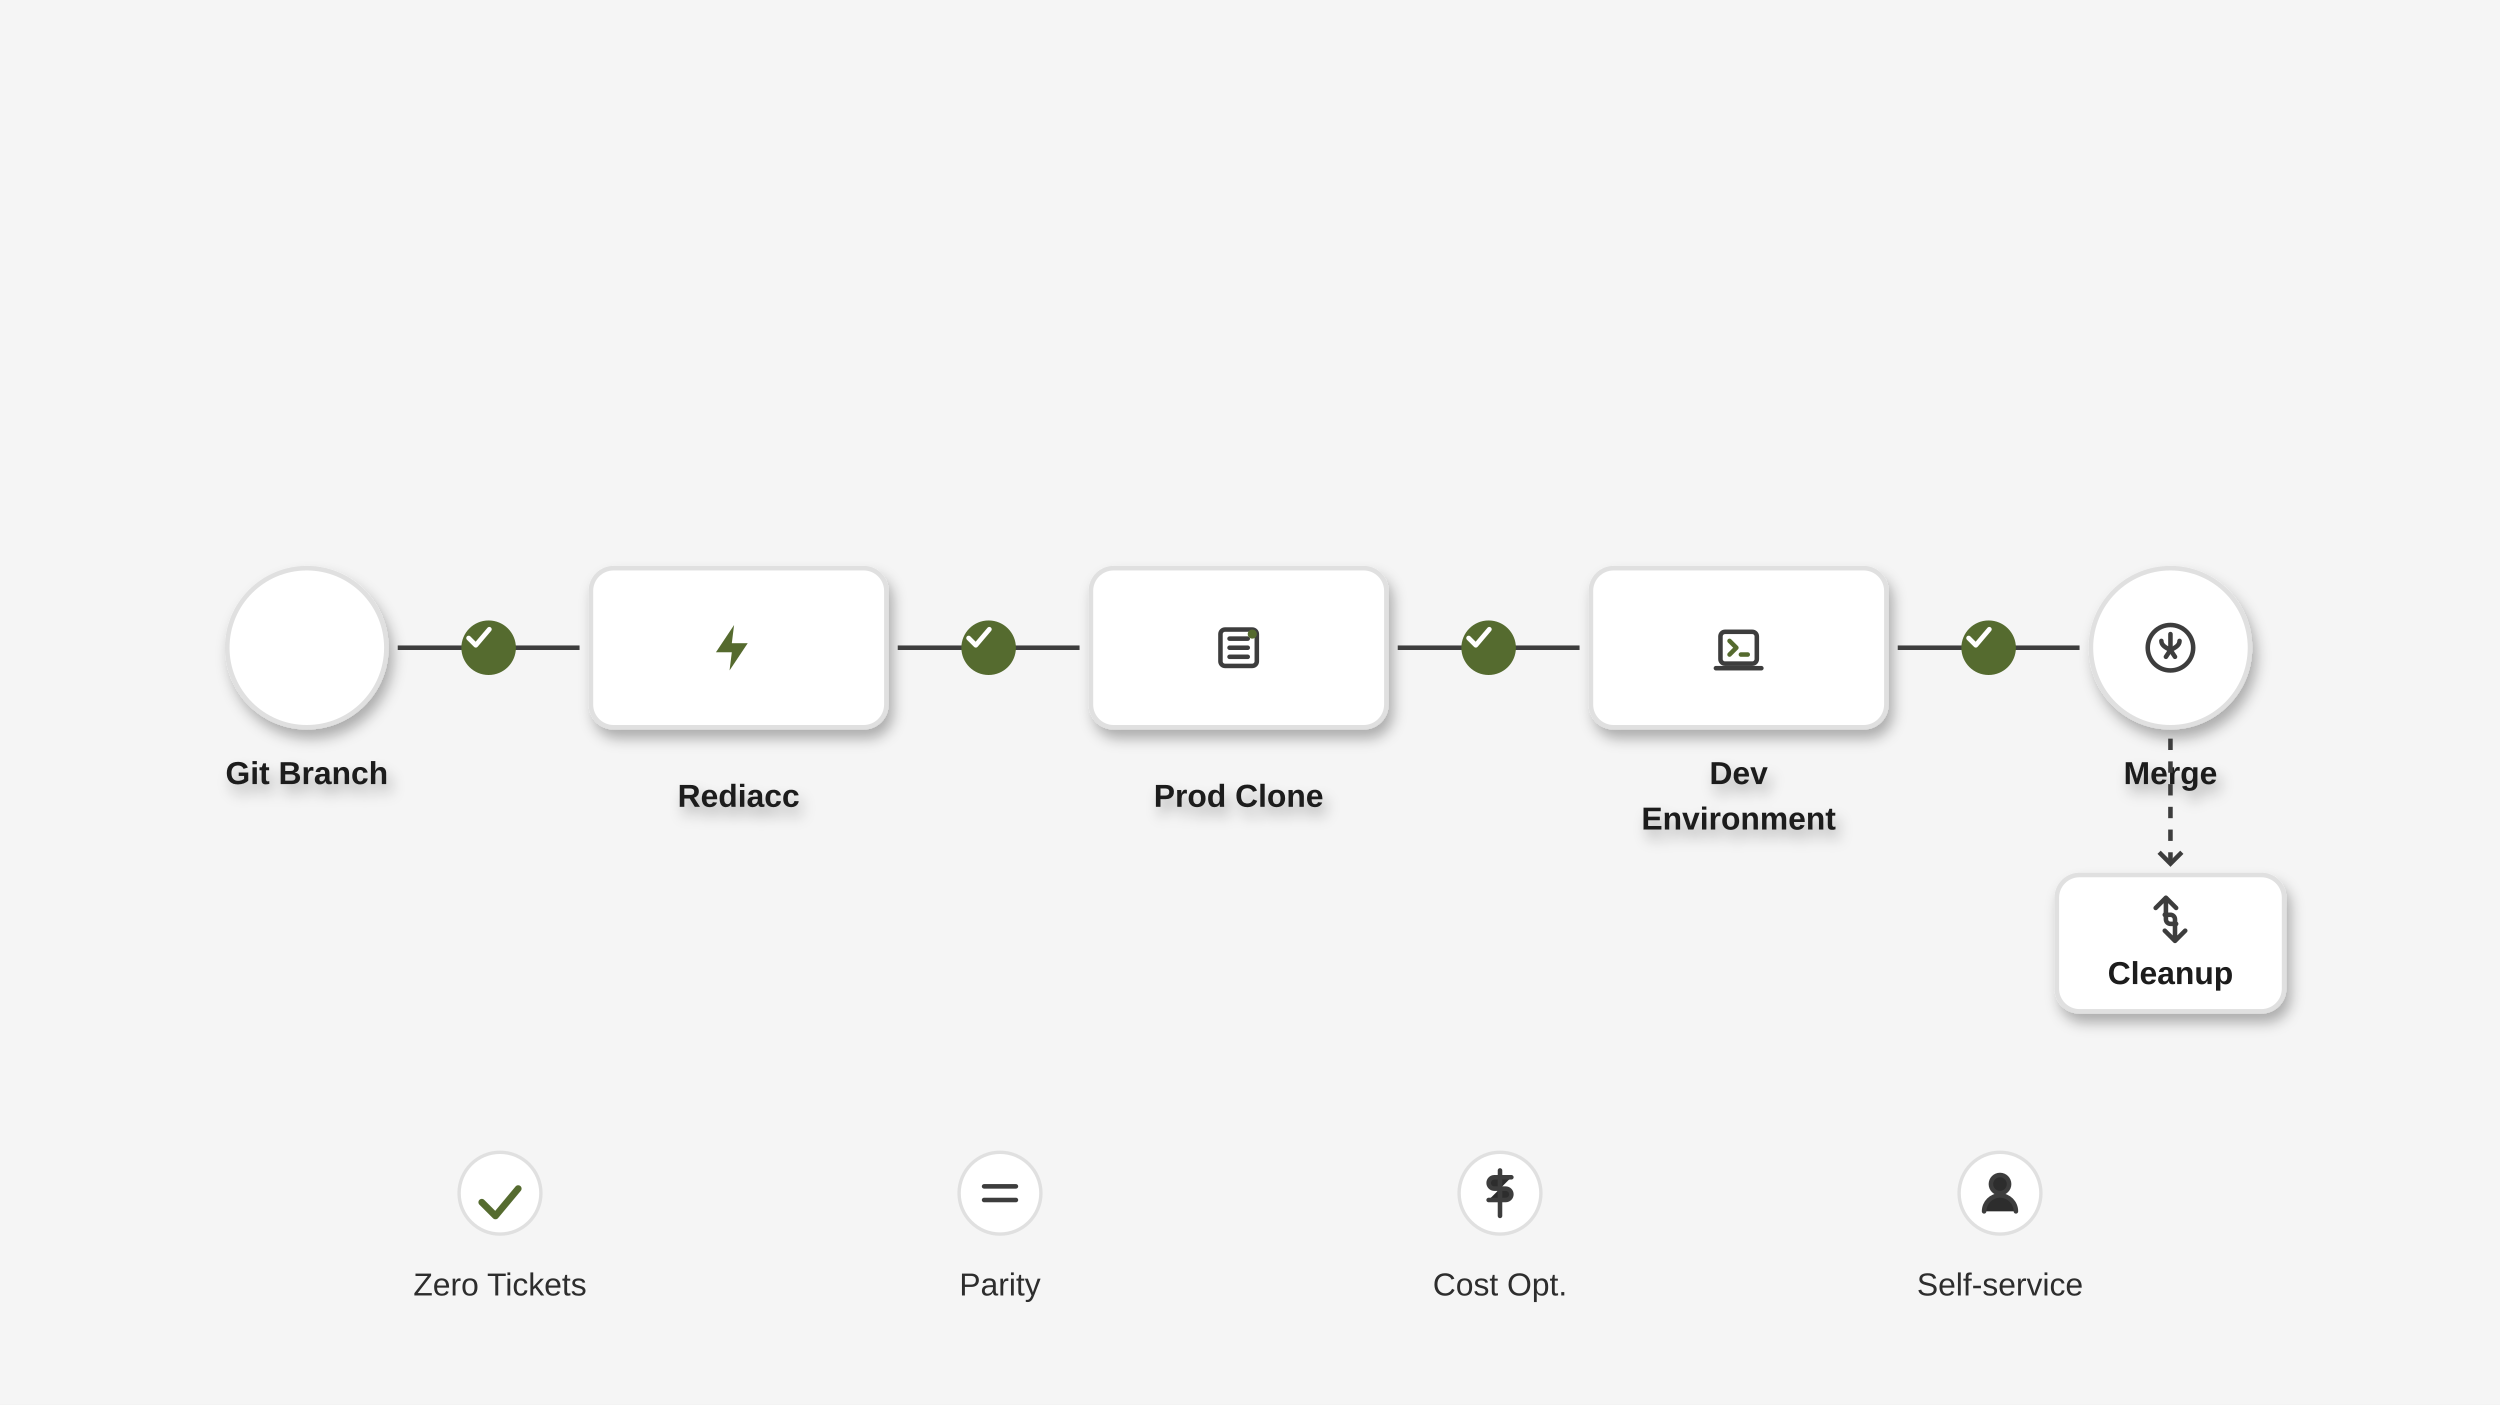
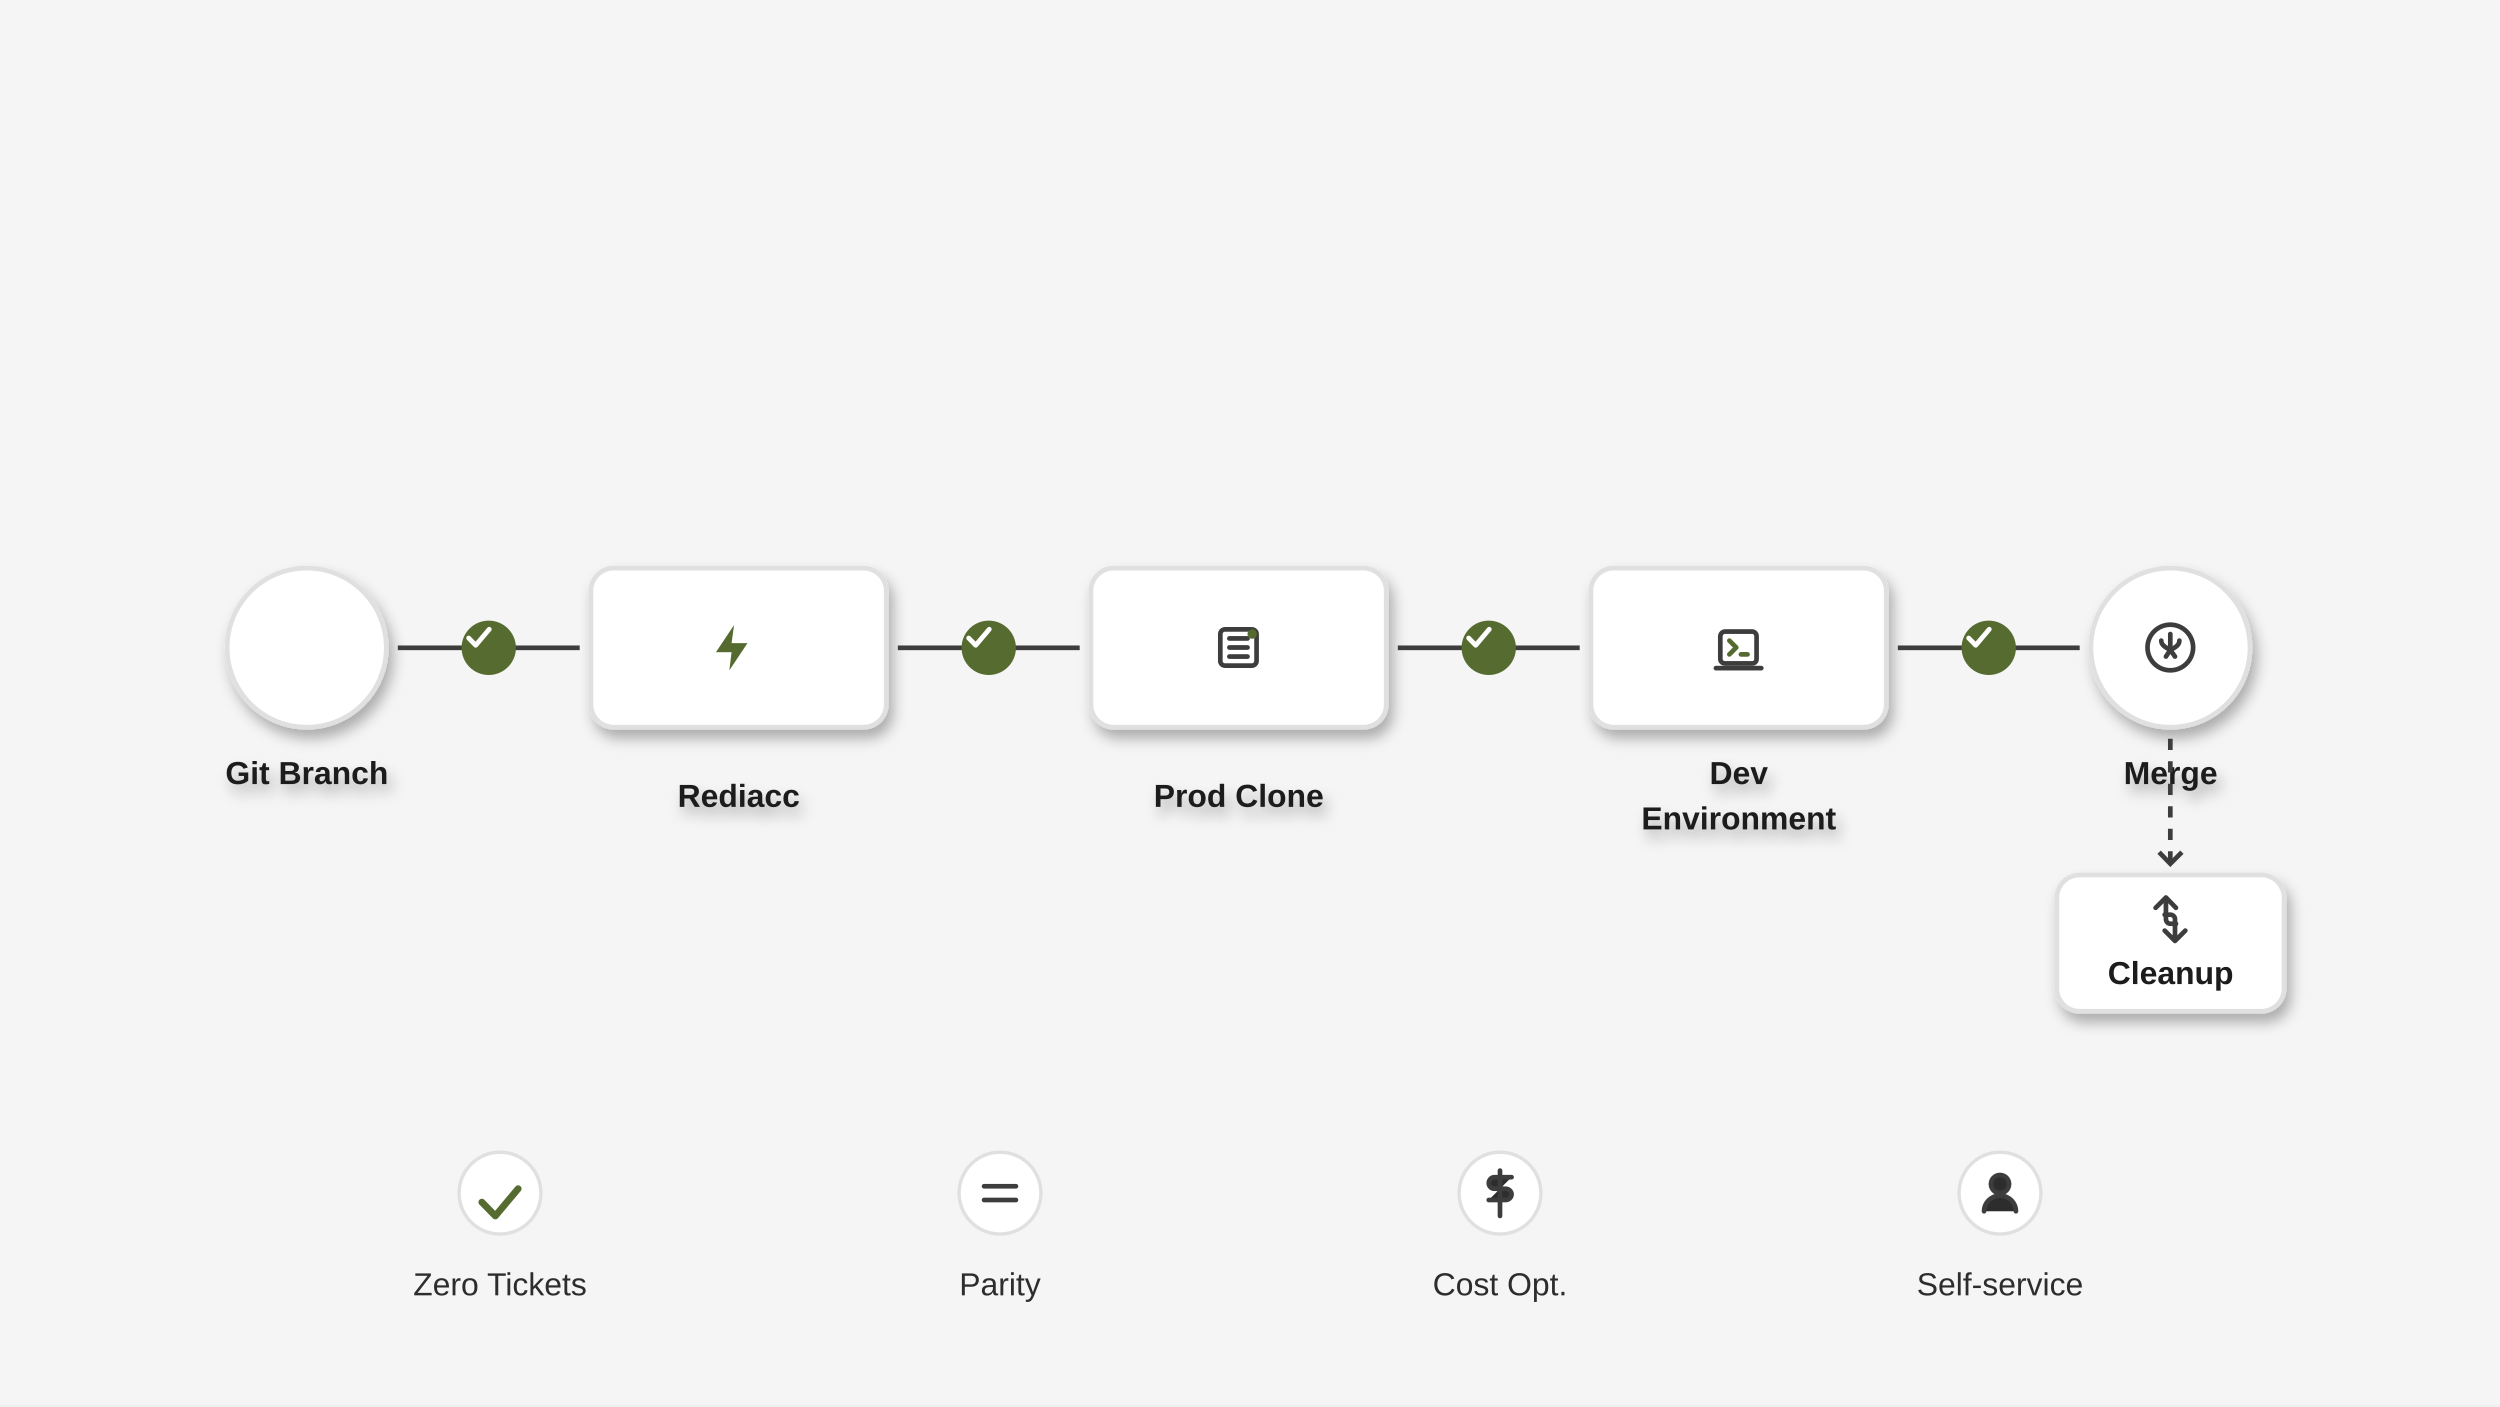
- <svg xmlns="http://www.w3.org/2000/svg" width="1100" height="618" viewBox="0 0 1100 618" fill="none">
-   <rect width="1100" height="618" fill="#f5f5f5" />
+ <svg xmlns="http://www.w3.org/2000/svg" width="800" height="450" viewBox="0 0 800 450" fill="none">
+   <rect width="800" height="449.5" fill="#f5f5f5" />
  <defs>
    <filter id="dropshadow" x="-20%" y="-20%" width="140%" height="140%">
-       <feGaussianBlur in="SourceAlpha" stdDeviation="3" />
-       <feOffset dx="2" dy="4" result="offsetblur" />
+       <feGaussianBlur in="SourceAlpha" stdDeviation="2.2" />
+       <feOffset dx="1.5" dy="2.9" result="offsetblur" />
      <feComponentTransfer>
        <feFuncA type="linear" slope="0.3" />
      </feComponentTransfer>
      <feMerge>
        <feMergeNode />
        <feMergeNode in="SourceGraphic" />
      </feMerge>
    </filter>
    <g id="icon-branch">
-       <circle cx="12" cy="12" r="10" stroke="#3d3d3d" stroke-width="2" fill="none" />
-       <path d="M12 22V18M12 6V18M12 18C10 18 8 17 8 15V9" stroke="#3d3d3d" stroke-width="2" stroke-linecap="round" />
-       <path d="M12 18C14 18 16 17 16 15V9" stroke="#3d3d3d" stroke-width="2" stroke-linecap="round" />
+       <circle cx="8.7" cy="8.7" r="7.3" stroke="#3d3d3d" stroke-width="1.5" fill="none" />
+       <path d="M8.7 16 V13.1 M8.7 4.4 V13.1 M8.7 13.1 C7.3 13.1 5.8 12.4 5.8 10.9 V6.5" stroke="#3d3d3d" stroke-width="1.5" stroke-linecap="round" />
+       <path d="M8.7 13.1 C10.2 13.1 11.6 12.4 11.6 10.9 V6.5" stroke="#3d3d3d" stroke-width="1.5" stroke-linecap="round" />
    </g>
    <g id="icon-lightning">
-       <path d="M10 2L2 14H9L8 22L16 10H9L10 2Z" fill="#556b2f" />
+       <path d="M7.3 1.5 L1.5 10.2 H6.5 L5.8 16 L11.6 7.3 H6.5 L7.3 1.5 Z" fill="#556b2f" />
    </g>
    <g id="icon-server">
-       <rect x="4" y="4" width="16" height="16" rx="2" stroke="#3d3d3d" stroke-width="2" fill="white" />
-       <path d="M8 8H16" stroke="#3d3d3d" stroke-width="2" stroke-linecap="round" />
-       <path d="M8 12H16" stroke="#3d3d3d" stroke-width="2" stroke-linecap="round" />
-       <path d="M8 16H16" stroke="#3d3d3d" stroke-width="2" stroke-linecap="round" />
-       <circle cx="18" cy="6" r="2" fill="#556b2f" />
+       <rect x="2.9" y="2.9" width="11.6" height="11.6" rx="1.5" stroke="#3d3d3d" stroke-width="1.5" fill="white" />
+       <path d="M5.8 5.8 H11.6" stroke="#3d3d3d" stroke-width="1.5" stroke-linecap="round" />
+       <path d="M5.8 8.7 H11.6" stroke="#3d3d3d" stroke-width="1.5" stroke-linecap="round" />
+       <path d="M5.8 11.6 H11.6" stroke="#3d3d3d" stroke-width="1.5" stroke-linecap="round" />
+       <circle cx="13.1" cy="4.4" r="1.5" fill="#556b2f" />
    </g>
    <g id="icon-dev">
-       <path d="M4 7C4 5.895 4.895 5 6 5H18C19.105 5 20 5.895 20 7V17C20 18.105 19.105 19 18 19H6C4.895 19 4 18.105 4 17V7Z" stroke="#3d3d3d" stroke-width="2" fill="white" />
-       <path d="M2 21H22" stroke="#3d3d3d" stroke-width="2" stroke-linecap="round" />
-       <path d="M8 9L11 12L8 15" stroke="#556b2f" stroke-width="2" stroke-linecap="round" stroke-linejoin="round" />
-       <path d="M13 15H16" stroke="#556b2f" stroke-width="2" stroke-linecap="round" />
+       <path d="M2.9 5.1 C2.9 4.3 3.6 3.6 4.4 3.6 H13.1 C13.9 3.6 14.5 4.3 14.5 5.1 V12.4 C14.5 13.2 13.9 13.8 13.1 13.8 H4.4 C3.6 13.8 2.9 13.2 2.9 12.4 V5.1 Z" stroke="#3d3d3d" stroke-width="1.5" fill="white" />
+       <path d="M1.5 15.3 H16" stroke="#3d3d3d" stroke-width="1.5" stroke-linecap="round" />
+       <path d="M5.8 6.5 L8 8.7 L5.8 10.9" stroke="#556b2f" stroke-width="1.5" stroke-linecap="round" stroke-linejoin="round" />
+       <path d="M9.5 10.9 H11.6" stroke="#556b2f" stroke-width="1.5" stroke-linecap="round" />
    </g>
    <g id="icon-merge">
-       <circle cx="12" cy="12" r="10" stroke="#3d3d3d" stroke-width="2" fill="none" />
-       <path d="M12 6V13M8 9C8 11 10 12 12 13" stroke="#3d3d3d" stroke-width="2" stroke-linecap="round" />
-       <path d="M16 9C16 11 14 12 12 13" stroke="#3d3d3d" stroke-width="2" stroke-linecap="round" />
-       <path d="M12 13L10 16" stroke="#3d3d3d" stroke-width="2" stroke-linecap="round" />
-       <path d="M12 13L14 16" stroke="#3d3d3d" stroke-width="2" stroke-linecap="round" />
+       <circle cx="8.7" cy="8.7" r="7.3" stroke="#3d3d3d" stroke-width="1.5" fill="none" />
+       <path d="M8.7 4.4 V9.5 M5.8 6.5 C5.8 8 7.3 8.7 8.7 9.5" stroke="#3d3d3d" stroke-width="1.5" stroke-linecap="round" />
+       <path d="M11.6 6.5 C11.6 8 10.2 8.7 8.7 9.5" stroke="#3d3d3d" stroke-width="1.5" stroke-linecap="round" />
+       <path d="M8.7 9.5 L7.3 11.6" stroke="#3d3d3d" stroke-width="1.5" stroke-linecap="round" />
+       <path d="M8.7 9.5 L10.2 11.6" stroke="#3d3d3d" stroke-width="1.5" stroke-linecap="round" />
    </g>
    <g id="icon-cleanup">
-       <path d="M14.5 9.5L10 5M10 5L5.5 9.5M10 5V14.5C10 15.605 10.895 16.5 12 16.5H14.5" stroke="#3d3d3d" stroke-width="2" stroke-linecap="round" stroke-linejoin="round" />
-       <path d="M9.5 19.5L14 24M14 24L18.5 19.5M14 24V14.5C14 13.395 13.105 12.5 12 12.5H9.5" stroke="#3d3d3d" stroke-width="2" stroke-linecap="round" stroke-linejoin="round" />
+       <path d="M10.5 6.9 L7.3 3.6 M7.3 3.6 L4 6.9 M7.3 3.6 V10.5 C7.3 11.3 7.9 12 8.7 12 H10.5" stroke="#3d3d3d" stroke-width="1.5" stroke-linecap="round" stroke-linejoin="round" />
+       <path d="M6.9 14.2 L10.2 17.5 M10.2 17.5 L13.5 14.2 M10.2 17.5 V10.5 C10.2 9.7 9.5 9.1 8.7 9.1 H6.9" stroke="#3d3d3d" stroke-width="1.5" stroke-linecap="round" stroke-linejoin="round" />
    </g>
    <g id="icon-checkmark">
-       <path d="M6 12.5L10.5 17L19 7" stroke="white" stroke-width="3" stroke-linecap="round" stroke-linejoin="round" />
+       <path d="M4.4 9.1 L7.6 12.4 L13.8 5.1" stroke="white" stroke-width="2.2" stroke-linecap="round" stroke-linejoin="round" />
    </g>
    <g id="icon-equals">
-       <path d="M5 9H19" stroke="#3d3d3d" stroke-width="2" stroke-linecap="round" />
-       <path d="M5 15H19" stroke="#3d3d3d" stroke-width="2" stroke-linecap="round" />
+       <path d="M3.6 6.5 H13.8" stroke="#3d3d3d" stroke-width="1.5" stroke-linecap="round" />
+       <path d="M3.6 10.9 H13.8" stroke="#3d3d3d" stroke-width="1.5" stroke-linecap="round" />
    </g>
    <g id="icon-dollar">
-       <path d="M12 2V22M17 5H9.5C8.119 5 7 6.119 7 7.5C7 8.881 8.119 10 9.5 10H14.5C15.881 10 17 11.119 17 12.5C17 13.881 15.881 15 14.5 15H7" stroke="#3d3d3d" stroke-width="2" stroke-linecap="round" />
+       <path d="M8.7 1.5 V16 M12.4 3.6 H6.9 C5.9 3.6 5.1 4.5 5.1 5.5 C5.1 6.5 5.9 7.3 6.9 7.3 H10.5 C11.5 7.3 12.4 8.1 12.4 9.1 C12.4 10.1 11.5 10.9 10.5 10.9 H5.1" stroke="#3d3d3d" stroke-width="1.5" stroke-linecap="round" />
    </g>
    <g id="icon-person">
-       <path d="M12 12C14.209 12 16 10.209 16 8C16 5.791 14.209 4 12 4C9.791 4 8 5.791 8 8C8 10.209 9.791 12 12 12Z" stroke="#3d3d3d" stroke-width="2" />
-       <path d="M19 20C19 16.134 15.866 13 12 13C8.134 13 5 16.134 5 20" stroke="#3d3d3d" stroke-width="2" stroke-linecap="round" />
+       <path d="M8.7 8.7 C10.3 8.7 11.6 7.4 11.6 5.8 C11.6 4.2 10.3 2.9 8.7 2.9 C7.1 2.9 5.8 4.2 5.8 5.8 C5.8 7.4 7.1 8.7 8.7 8.7 Z" stroke="#3d3d3d" stroke-width="1.5" />
+       <path d="M13.8 14.5 C13.8 11.7 11.5 9.5 8.7 9.5 C5.9 9.5 3.6 11.7 3.6 14.5" stroke="#3d3d3d" stroke-width="1.5" stroke-linecap="round" />
    </g>
  </defs>
  <g font-family="Arial, sans-serif" text-anchor="middle">
-     <g transform="translate(100, 250)" filter="url(#dropshadow)">
-       <use href="#icon-branch" width="24" height="24" transform="translate(23, 18)" />
-       <rect width="70" height="70" rx="35" fill="white" stroke="#e0e0e0" stroke-width="2" />
-       <text x="35" y="95" fill="#1a1a1a" font-size="14" font-weight="bold">Git Branch</text>
+     <g transform="translate(72.7, 181.8)" filter="url(#dropshadow)">
+       <use href="#icon-branch" width="17.5" height="17.5" transform="translate(16.7, 13.1)" />
+       <rect width="50.9" height="50.9" rx="25.5" fill="white" stroke="#e0e0e0" stroke-width="1.5" />
+       <text x="25.5" y="69.1" fill="#1a1a1a" font-size="10.2" font-weight="bold">Git Branch</text>
    </g>
-     <path d="M175 285L255 285" stroke="#3d3d3d" stroke-width="2" />
-     <circle cx="215" cy="285" r="12" fill="#556b2f" />
-     <use href="#icon-checkmark" transform="translate(202, 272) scale(0.7)" />
-     <g transform="translate(260, 250)" filter="url(#dropshadow)">
-       <rect width="130" height="70" rx="10" fill="white" stroke="#e0e0e0" stroke-width="2" />
-       <use href="#icon-lightning" transform="translate(53, 23)" />
-       <text x="65" y="105" fill="#1a1a1a" font-size="14" font-weight="bold">Rediacc</text>
+     <path d="M127.3 207.3 L185.5 207.3" stroke="#3d3d3d" stroke-width="1.5" />
+     <circle cx="156.4" cy="207.3" r="8.7" fill="#556b2f" />
+     <use href="#icon-checkmark" transform="translate(146.9, 197.8) scale(0.7)" />
+     <g transform="translate(189.1, 181.8)" filter="url(#dropshadow)">
+       <rect width="94.5" height="50.9" rx="7.3" fill="white" stroke="#e0e0e0" stroke-width="1.5" />
+       <use href="#icon-lightning" transform="translate(38.5, 16.7)" />
+       <text x="47.3" y="76.4" fill="#1a1a1a" font-size="10.2" font-weight="bold">Rediacc</text>
    </g>
-     <path d="M395 285L475 285" stroke="#3d3d3d" stroke-width="2" />
-     <circle cx="435" cy="285" r="12" fill="#556b2f" />
-     <use href="#icon-checkmark" transform="translate(422, 272) scale(0.7)" />
-     <g transform="translate(480, 250)" filter="url(#dropshadow)">
-       <rect width="130" height="70" rx="10" fill="white" stroke="#e0e0e0" stroke-width="2" />
-       <use href="#icon-server" transform="translate(53, 23)" />
-       <text x="65" y="105" fill="#1a1a1a" font-size="14" font-weight="bold">Prod Clone</text>
+     <path d="M287.3 207.3 L345.5 207.3" stroke="#3d3d3d" stroke-width="1.5" />
+     <circle cx="316.4" cy="207.3" r="8.7" fill="#556b2f" />
+     <use href="#icon-checkmark" transform="translate(306.9, 197.8) scale(0.7)" />
+     <g transform="translate(349.1, 181.8)" filter="url(#dropshadow)">
+       <rect width="94.5" height="50.9" rx="7.3" fill="white" stroke="#e0e0e0" stroke-width="1.5" />
+       <use href="#icon-server" transform="translate(38.5, 16.7)" />
+       <text x="47.3" y="76.4" fill="#1a1a1a" font-size="10.2" font-weight="bold">Prod Clone</text>
    </g>
-     <path d="M615 285L695 285" stroke="#3d3d3d" stroke-width="2" />
-     <circle cx="655" cy="285" r="12" fill="#556b2f" />
-     <use href="#icon-checkmark" transform="translate(642, 272) scale(0.7)" />
-     <g transform="translate(700, 250)" filter="url(#dropshadow)">
-       <rect width="130" height="70" rx="10" fill="white" stroke="#e0e0e0" stroke-width="2" />
-       <use href="#icon-dev" transform="translate(53, 23)" />
-       <text x="65" y="95" fill="#1a1a1a" font-size="14" font-weight="bold">Dev</text>
-       <text x="65" y="115" fill="#1a1a1a" font-size="14" font-weight="bold">Environment</text>
+     <path d="M447.3 207.3 L505.5 207.3" stroke="#3d3d3d" stroke-width="1.5" />
+     <circle cx="476.4" cy="207.3" r="8.7" fill="#556b2f" />
+     <use href="#icon-checkmark" transform="translate(466.9, 197.8) scale(0.7)" />
+     <g transform="translate(509.1, 181.8)" filter="url(#dropshadow)">
+       <rect width="94.5" height="50.9" rx="7.3" fill="white" stroke="#e0e0e0" stroke-width="1.5" />
+       <use href="#icon-dev" transform="translate(38.5, 16.7)" />
+       <text x="47.3" y="69.1" fill="#1a1a1a" font-size="10.2" font-weight="bold">Dev</text>
+       <text x="47.3" y="83.6" fill="#1a1a1a" font-size="10.2" font-weight="bold">Environment</text>
    </g>
-     <path d="M835 285L915 285" stroke="#3d3d3d" stroke-width="2" />
-     <circle cx="875" cy="285" r="12" fill="#556b2f" />
-     <use href="#icon-checkmark" transform="translate(862, 272) scale(0.7)" />
-     <g transform="translate(920, 250)" filter="url(#dropshadow)">
-       <rect width="70" height="70" rx="35" fill="white" stroke="#e0e0e0" stroke-width="2" />
-       <use href="#icon-merge" width="24" height="24" transform="translate(23, 23)" />
-       <text x="35" y="95" fill="#1a1a1a" font-size="14" font-weight="bold">Merge</text>
+     <path d="M607.3 207.3 L665.5 207.3" stroke="#3d3d3d" stroke-width="1.5" />
+     <circle cx="636.4" cy="207.3" r="8.7" fill="#556b2f" />
+     <use href="#icon-checkmark" transform="translate(626.9, 197.8) scale(0.7)" />
+     <g transform="translate(669.1, 181.8)" filter="url(#dropshadow)">
+       <rect width="50.9" height="50.9" rx="25.5" fill="white" stroke="#e0e0e0" stroke-width="1.5" />
+       <use href="#icon-merge" width="17.5" height="17.5" transform="translate(16.7, 16.7)" />
+       <text x="25.5" y="69.1" fill="#1a1a1a" font-size="10.2" font-weight="bold">Merge</text>
    </g>
-     <path d="M955 325V380" stroke="#3d3d3d" stroke-width="2" stroke-dasharray="5 5" />
-     <path d="M950 375 L955 380 L960 375" stroke="#3d3d3d" stroke-width="2" fill="none" />
-     <g transform="translate(905, 385)" filter="url(#dropshadow)">
-       <rect width="100" height="60" rx="10" fill="white" stroke="#e0e0e0" stroke-width="2" />
-       <use href="#icon-cleanup" width="24" height="24" transform="translate(38, 5)" />
-       <text x="50" y="48" fill="#1a1a1a" font-size="14" font-weight="bold">Cleanup</text>
+     <path d="M694.5 236.4 V276.4" stroke="#3d3d3d" stroke-width="1.5" stroke-dasharray="3.6 3.6" />
+     <path d="M690.9 272.7 L694.5 276.4 L698.2 272.7" stroke="#3d3d3d" stroke-width="1.5" fill="none" />
+     <g transform="translate(658.2, 280)" filter="url(#dropshadow)">
+       <rect width="72.7" height="43.6" rx="7.3" fill="white" stroke="#e0e0e0" stroke-width="1.5" />
+       <use href="#icon-cleanup" width="17.5" height="17.5" transform="translate(27.6, 3.6)" />
+       <text x="36.4" y="34.9" fill="#1a1a1a" font-size="10.2" font-weight="bold">Cleanup</text>
    </g>
-     <g transform="translate(0, 550)" text-anchor="middle" font-size="14" fill="#2d2d2d">
-       <g transform="translate(220, 0)">
-         <circle cx="0" cy="-25" r="18" fill="white" stroke="#e0e0e0" stroke-width="1.5" />
-         <path d="M-8 -21L-2 -15L8 -27" stroke="#556b2f" stroke-width="3" stroke-linecap="round" stroke-linejoin="round" fill="none" />
-         <text y="20">Zero Tickets</text>
+     <g transform="translate(0, 400)" text-anchor="middle" font-size="10.2" fill="#2d2d2d">
+       <g transform="translate(160, 0)">
+         <circle cx="0" cy="-18.2" r="13.1" fill="white" stroke="#e0e0e0" stroke-width="1.1" />
+         <path d="M-5.8-15.3 L-1.5-10.9 L5.8-19.6" stroke="#556b2f" stroke-width="2.2" stroke-linecap="round" stroke-linejoin="round" fill="none" />
+         <text y="14.5">Zero Tickets</text>
      </g>
-       <g transform="translate(440, 0)">
-         <circle cx="0" cy="-25" r="18" fill="white" stroke="#e0e0e0" stroke-width="1.5" />
-         <use href="#icon-equals" transform="translate(-12, -37)" />
-         <text y="20">Parity</text>
+       <g transform="translate(320, 0)">
+         <circle cx="0" cy="-18.2" r="13.1" fill="white" stroke="#e0e0e0" stroke-width="1.1" />
+         <use href="#icon-equals" transform="translate(-8.7, -26.9)" />
+         <text y="14.5">Parity</text>
      </g>
-       <g transform="translate(660, 0)">
-         <circle cx="0" cy="-25" r="18" fill="white" stroke="#e0e0e0" stroke-width="1.5" />
-         <use href="#icon-dollar" transform="translate(-12, -37)" />
-         <text y="20">Cost Opt.</text>
+       <g transform="translate(480, 0)">
+         <circle cx="0" cy="-18.2" r="13.1" fill="white" stroke="#e0e0e0" stroke-width="1.1" />
+         <use href="#icon-dollar" transform="translate(-8.7, -26.9)" />
+         <text y="14.5">Cost Opt.</text>
      </g>
-       <g transform="translate(880, 0)">
-         <circle cx="0" cy="-25" r="18" fill="white" stroke="#e0e0e0" stroke-width="1.5" />
-         <use href="#icon-person" transform="translate(-12, -37)" />
-         <text y="20">Self-service</text>
+       <g transform="translate(640, 0)">
+         <circle cx="0" cy="-18.2" r="13.1" fill="white" stroke="#e0e0e0" stroke-width="1.1" />
+         <use href="#icon-person" transform="translate(-8.7, -26.9)" />
+         <text y="14.5">Self-service</text>
      </g>
    </g>
  </g>
</svg>
